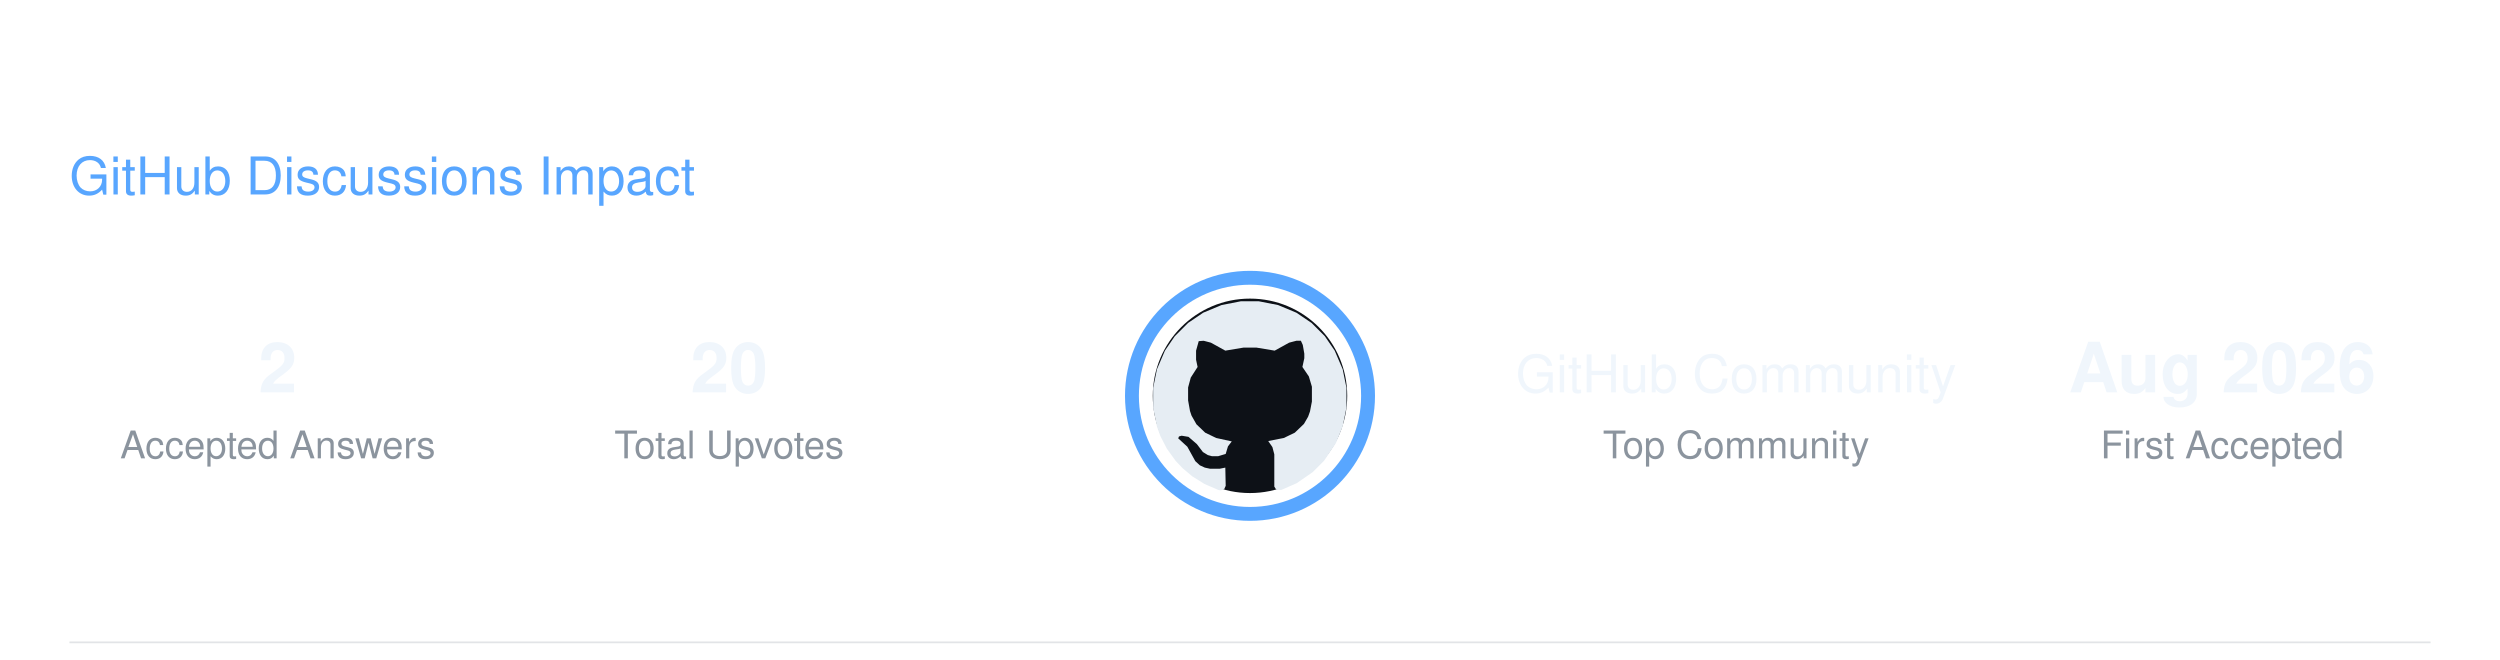
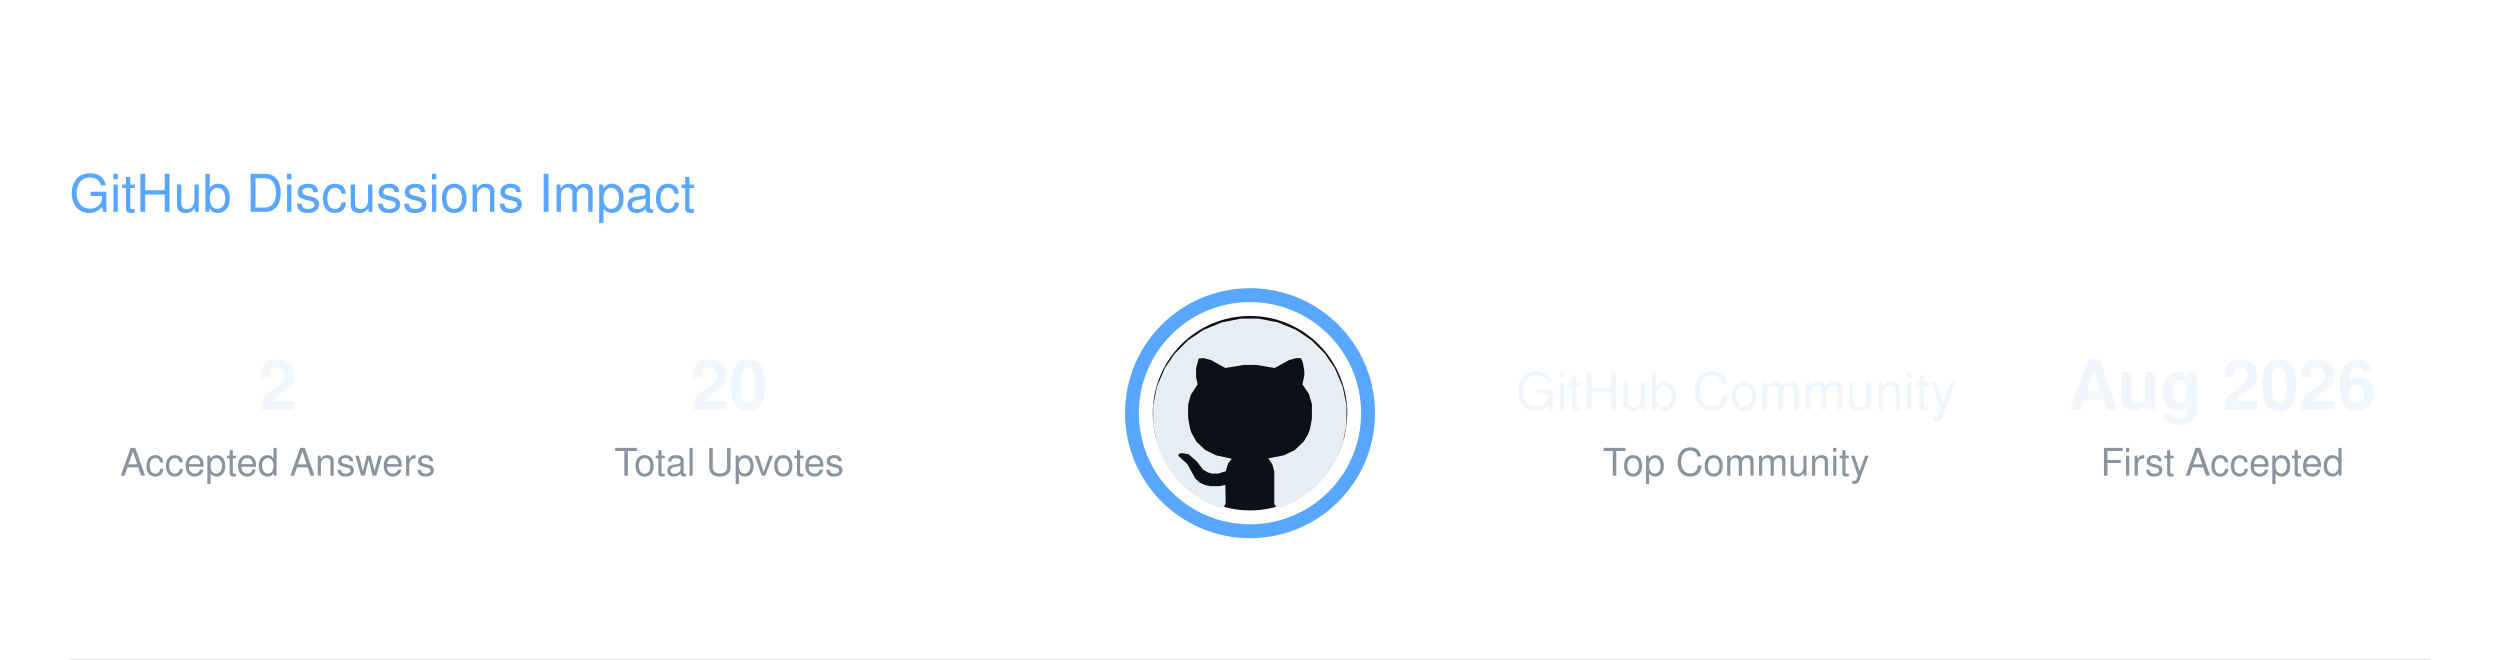
<svg xmlns="http://www.w3.org/2000/svg" width="720" height="190" viewBox="0 0 720 190" role="img" aria-labelledby="title description">
  <defs>
    <clipPath id="octocat-inner-clip">
      <circle cx="0" cy="0" r="24.5" />
    </clipPath>
  </defs>
  <style>
        .title {
            font-family:
                -apple-system,
                BlinkMacSystemFont,
                "Segoe UI",
                Helvetica,
                Arial,
                sans-serif;
            font-size: 15px;
-             font-weight: 500;
+             font-weight: 400;
            fill: #58A6FF;
        }

        .value {
            font-family:
                -apple-system,
                BlinkMacSystemFont,
                "Segoe UI",
                Helvetica,
                Arial,
                sans-serif;
            font-size: 20px;
            font-weight: 600;
            fill: #F0F6FC;
        }

        .label {
            font-family:
                -apple-system,
                BlinkMacSystemFont,
                "Segoe UI",
                Helvetica,
                Arial,
                sans-serif;
            font-size: 11px;
            font-weight: 400;
            fill: #8B949E;
        }

        .community {
            font-family:
                -apple-system,
                BlinkMacSystemFont,
                "Segoe UI",
                Helvetica,
                Arial,
                sans-serif;
            font-size: 15px;
            font-weight: 500;
            fill: #F0F6FC;
        }
    </style>
-   <g transform="translate(0 30)">
+   <g transform="translate(0 35)">
    <text x="20" y="26" class="title">
        GitHub Discussions Impact
    </text>
    <text x="80" y="83" text-anchor="middle" class="value">
        2
    </text>
    <text x="80" y="102" text-anchor="middle" class="label">
        Accepted Answers
    </text>
    <text x="210" y="83" text-anchor="middle" class="value">
        20
    </text>
    <text x="210" y="102" text-anchor="middle" class="label">
        Total Upvotes
    </text>
    <g transform="translate(360 84)">
      <circle cx="0" cy="0" r="34" fill="none" stroke="#58A6FF" stroke-width="4" />
      <circle cx="0" cy="0" r="28" fill="#0D1117" />
      <path d="                 M 181 17                 L 133 37                 L 93 64                 L 58 99                 L 32 137                 L 11 186                 L 1 235                 L 1 288                 L 11 337                 L 20 362                 L 37 395                 L 60 427                 L 79 447                 L 104 468                 L 136 488                 L 173 504                 L 179 505                 L 188 502                 L 192 493                 L 191 445                 L 176 448                 L 151 448                 L 137 445                 L 124 439                 L 112 428                 L 91 390                 L 67 368                 L 69 363                 L 76 361                 L 94 364                 L 116 383                 L 132 404                 L 145 412                 L 156 415                 L 172 415                 L 192 409                 L 198 389                 L 208 376                 L 167 367                 L 138 353                 L 115 331                 L 102 308                 L 98 296                 L 93 268                 L 93 234                 L 100 208                 L 118 180                 L 114 161                 L 114 137                 L 121 112                 L 134 111                 L 153 116                 L 191 137                 L 239 129                 L 273 129                 L 321 137                 L 359 116                 L 378 111                 L 390 111                 L 395 122                 L 399 145                 L 399 157                 L 394 180                 L 411 205                 L 419 232                 L 419 271                 L 414 297                 L 409 311                 L 398 330                 L 374 353                 L 345 367                 L 304 375                 L 315 391                 L 320 410                 L 320 495                 L 325 503                 L 338 504                 L 379 486                 L 421 457                 L 451 427                 L 482 381                 L 500 337                 L 510 287                 L 510 235                 L 500 186                 L 479 137                 L 453 99                 L 418 64                 L 378 37                 L 330 17                 L 279 7                 L 232 7                 Z             " transform="translate(-28 -28) scale(0.109375)" fill="#E6EDF3" />
    </g>
    <text x="500" y="83" text-anchor="middle" class="community">
        GitHub Community
    </text>
    <text x="500" y="102" text-anchor="middle" class="label">
        Top Community
    </text>
    <text x="640" y="83" text-anchor="middle" class="value">
        Aug 2026
    </text>
    <text x="640" y="102" text-anchor="middle" class="label">
        First Accepted
    </text>
    <line x1="20" y1="155" x2="700" y2="155" stroke="#8B949E" stroke-width="0.5" opacity="0.25" />
  </g>
</svg>
